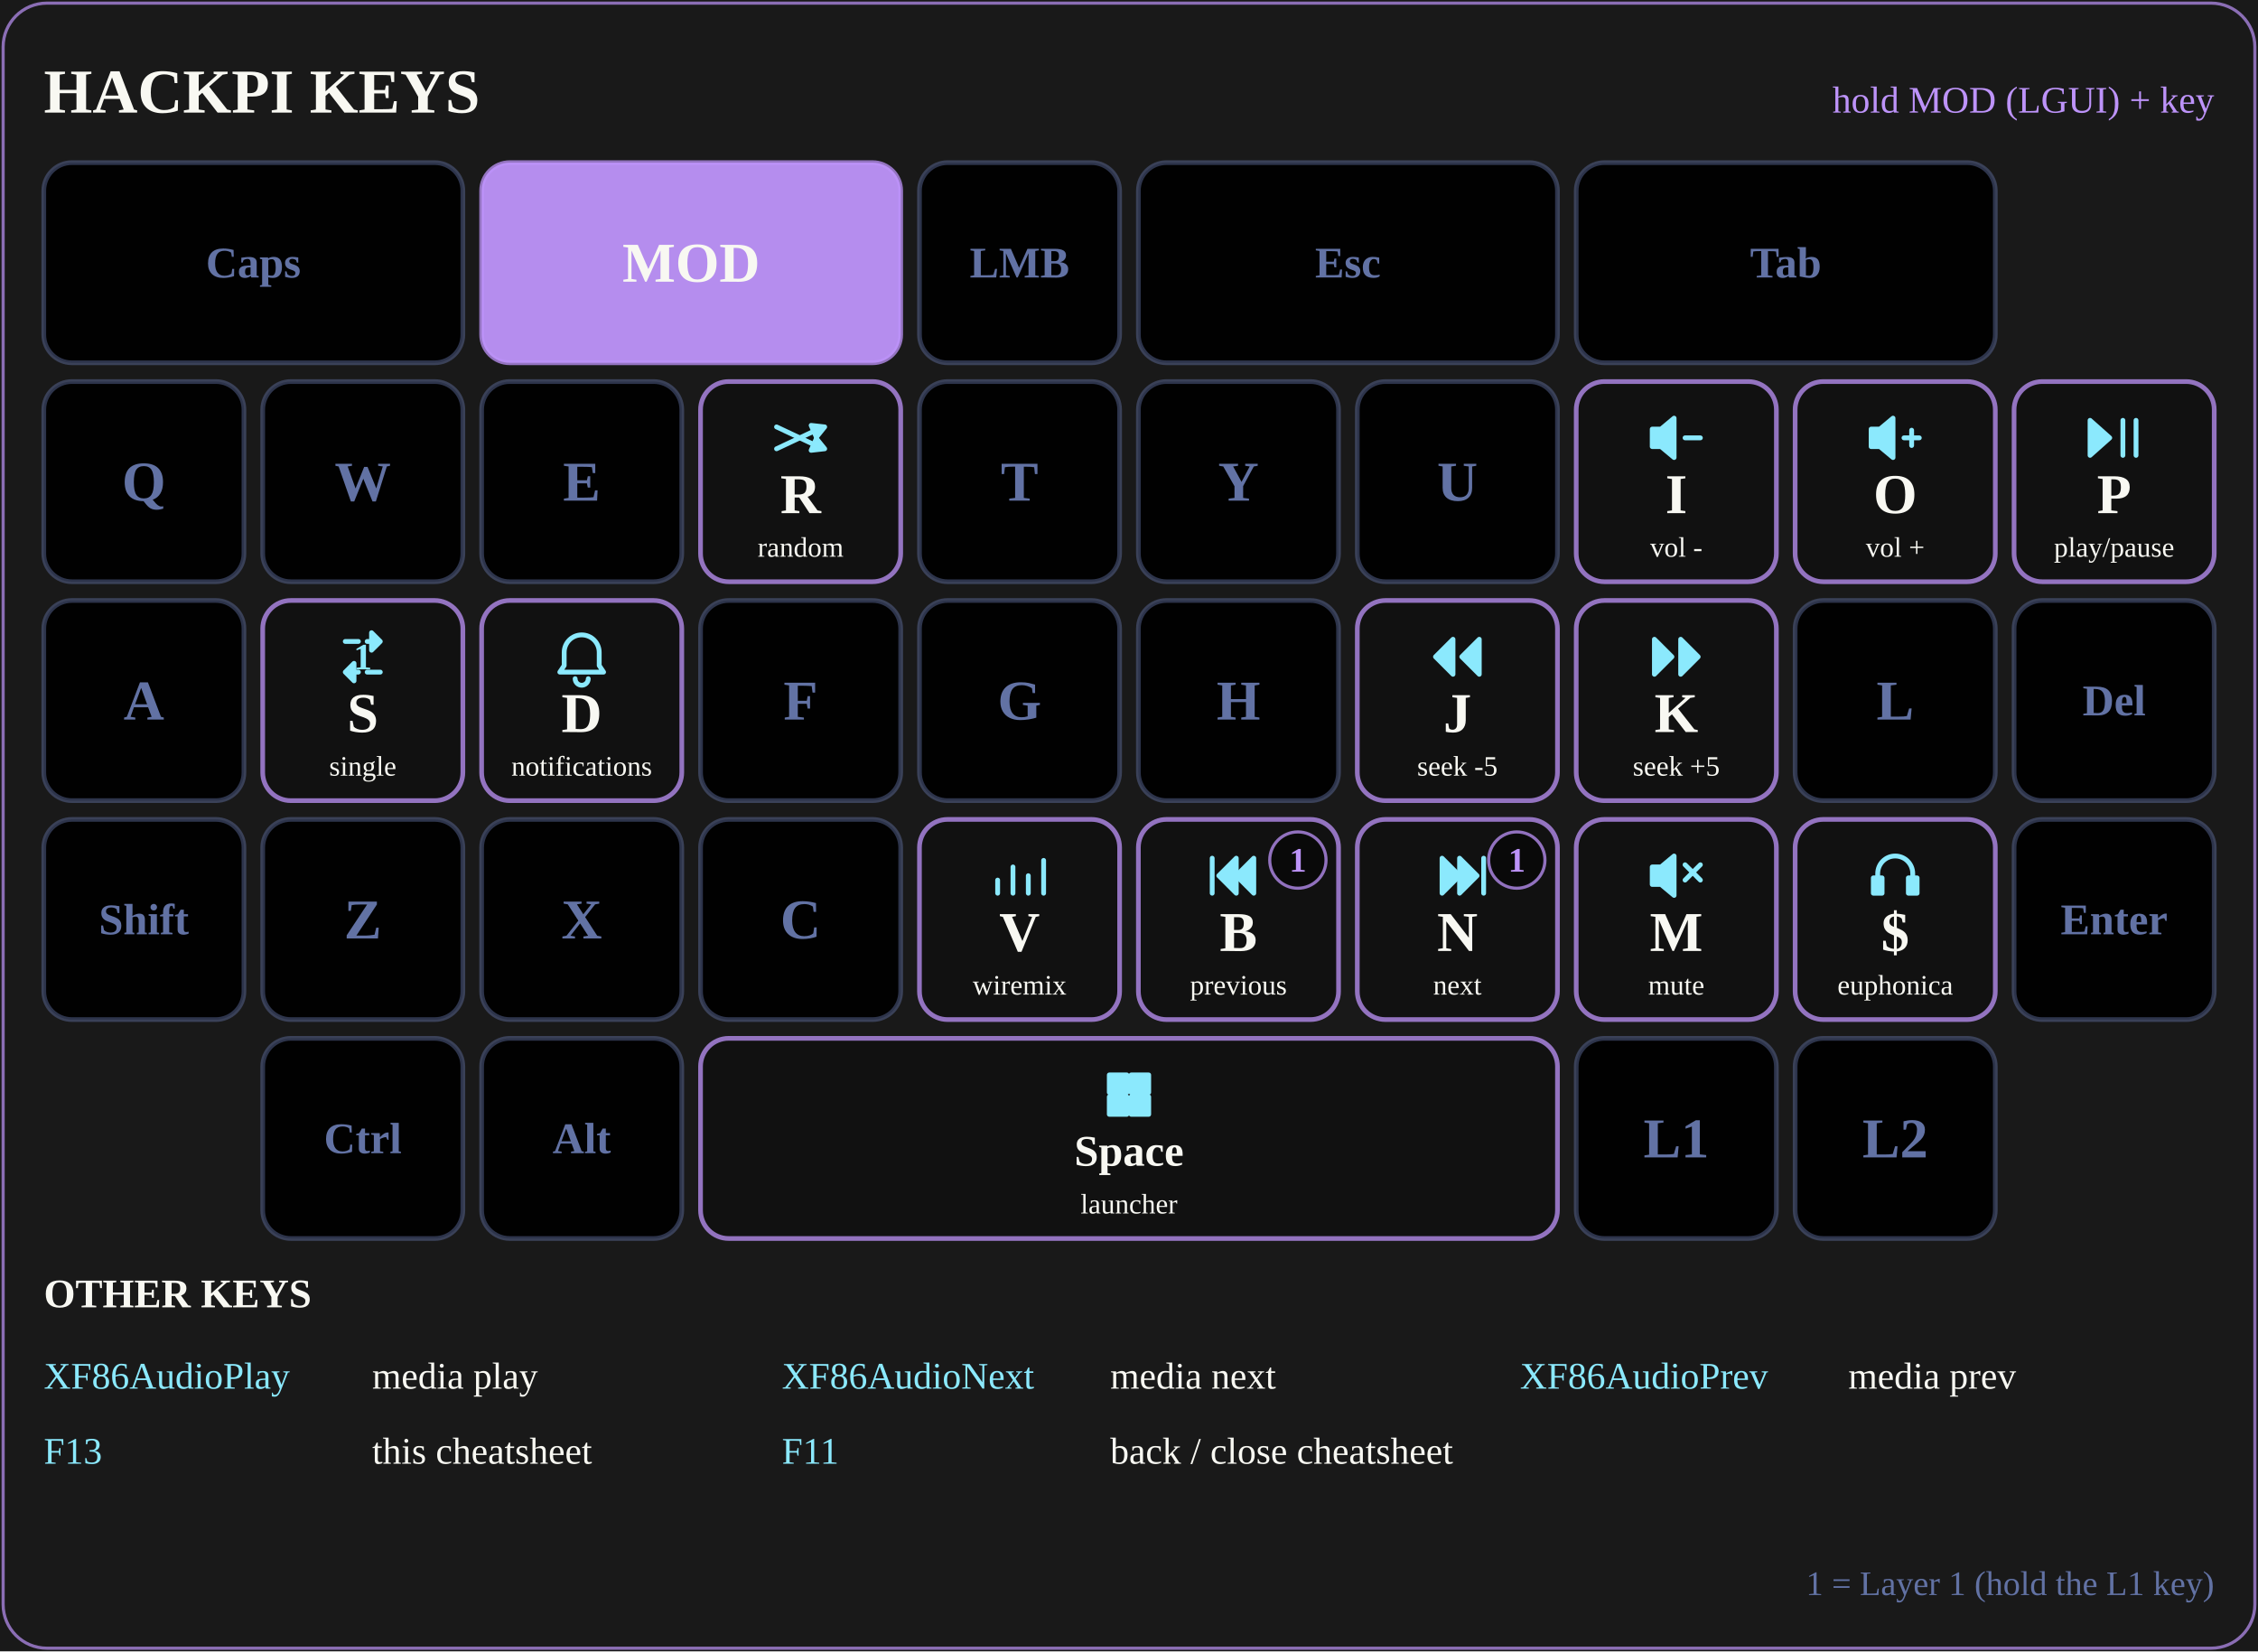
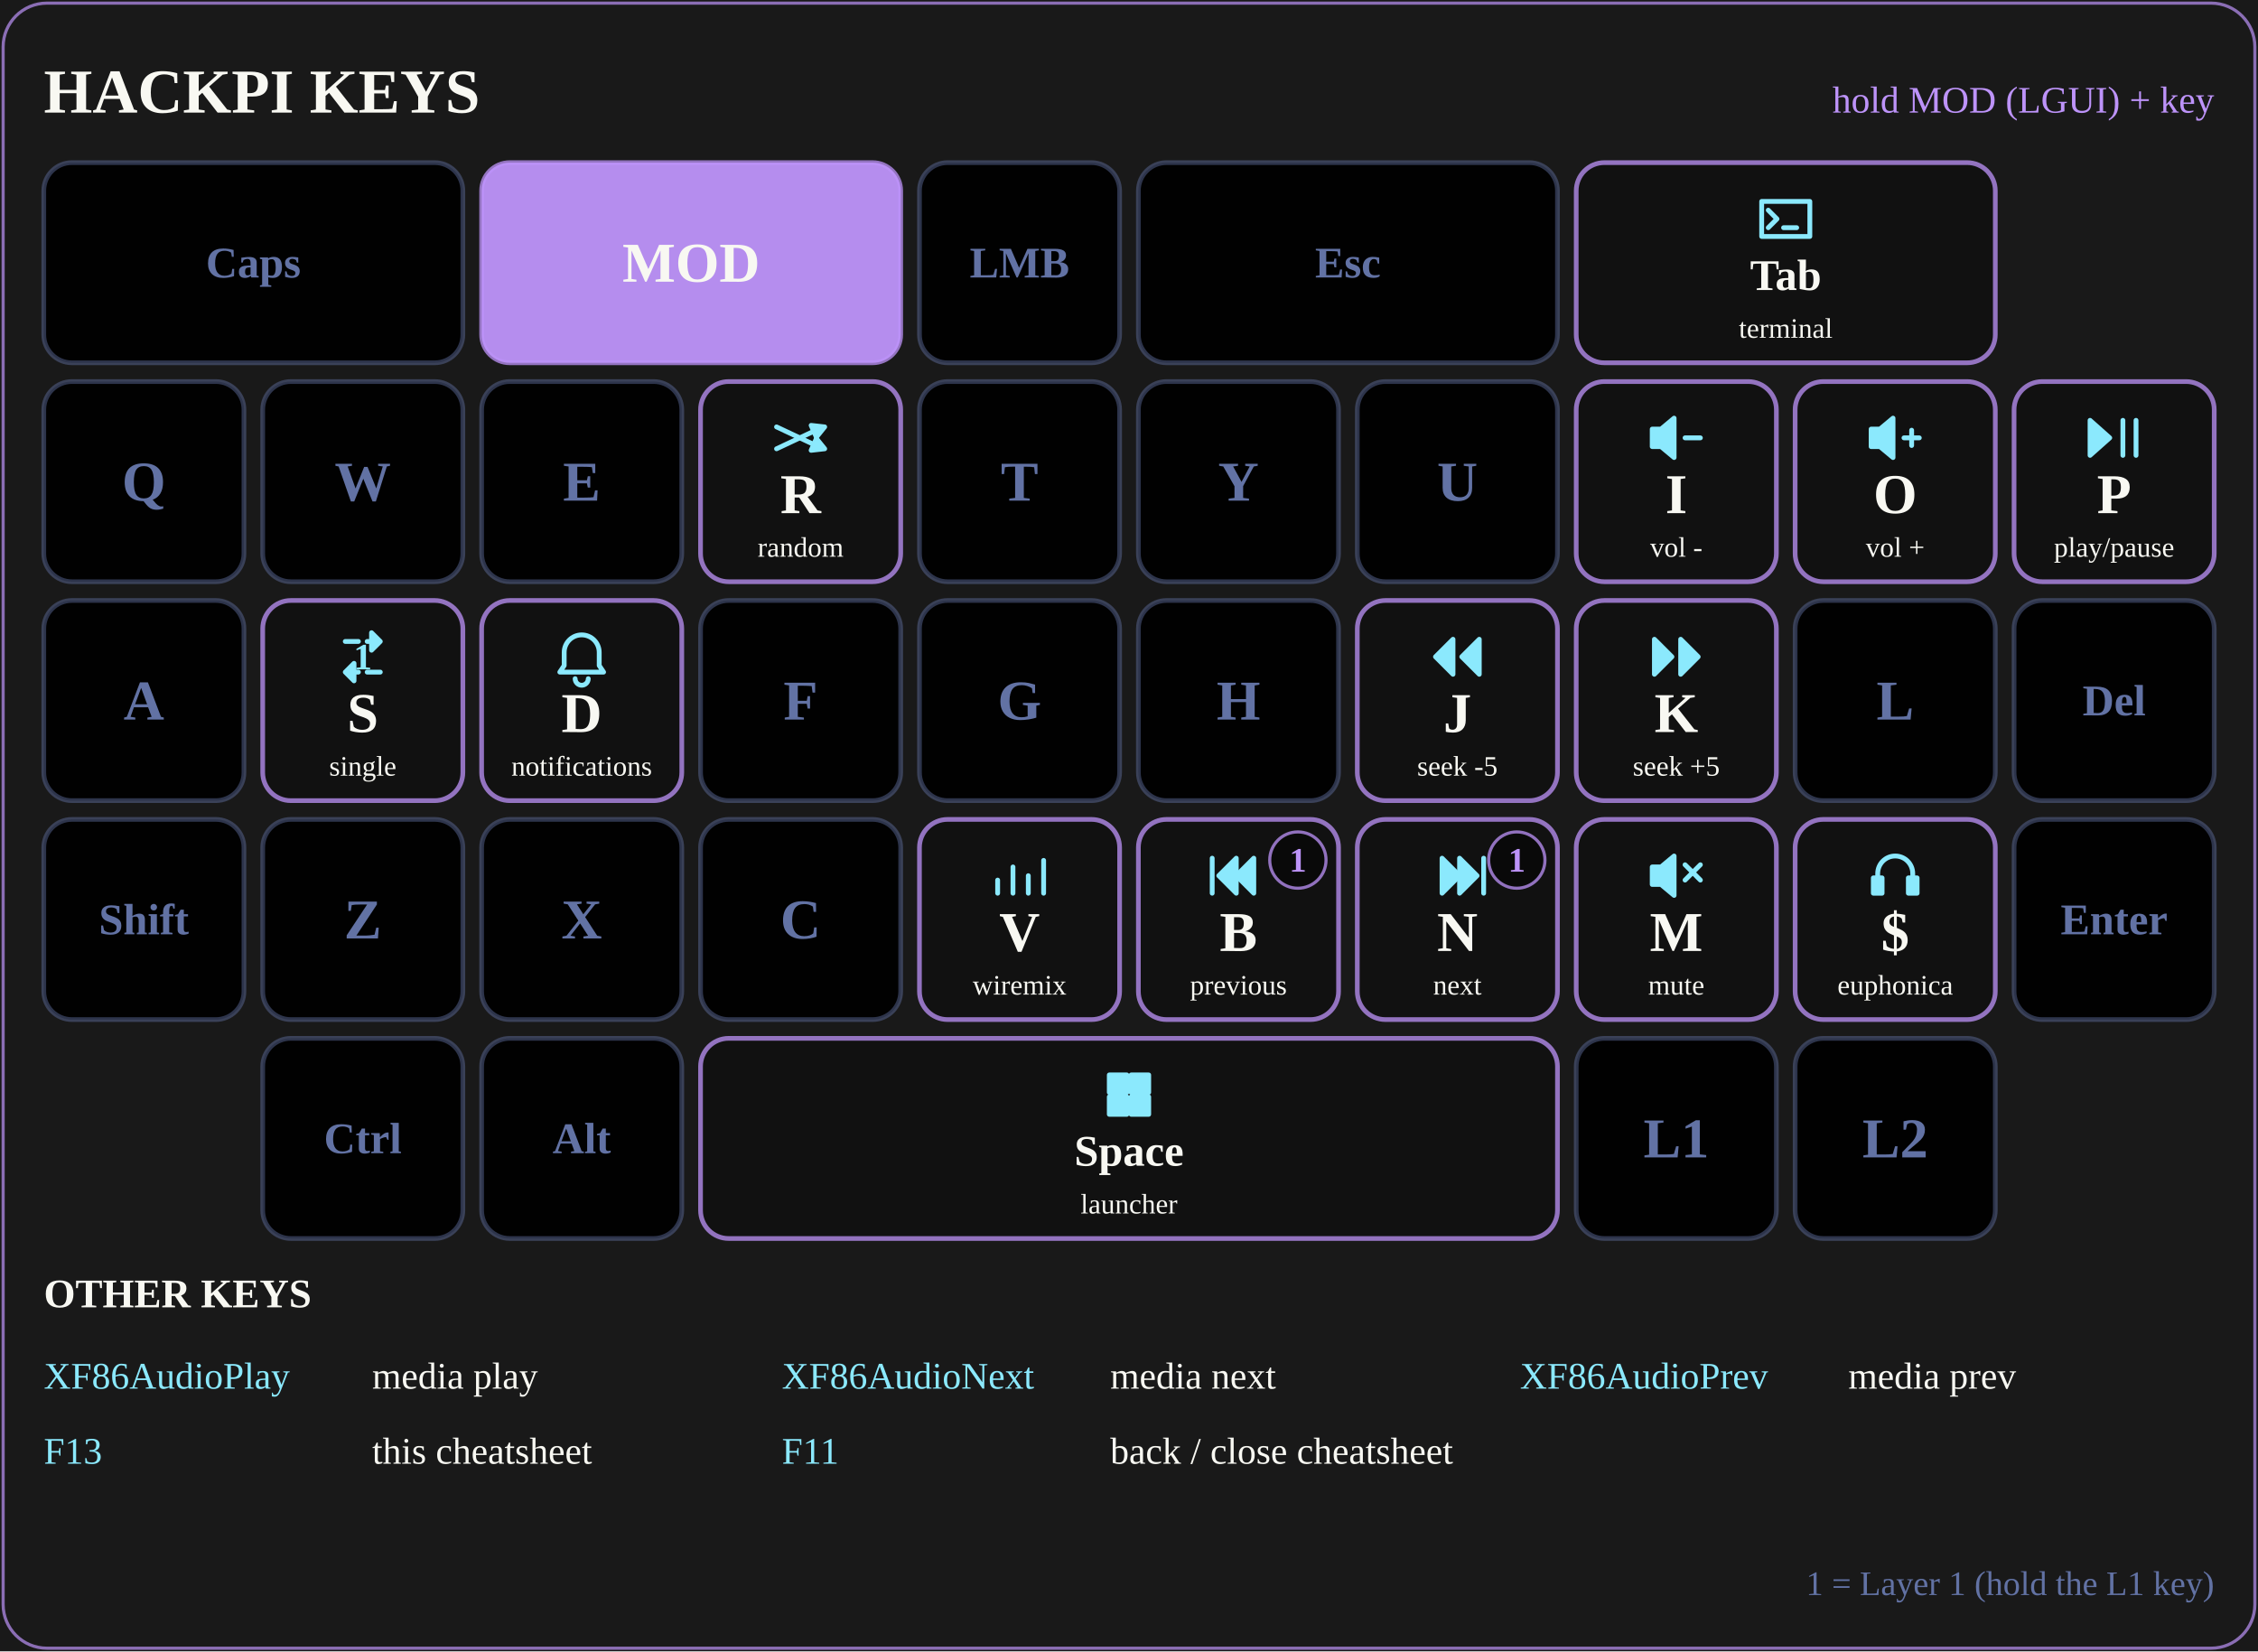
<svg xmlns="http://www.w3.org/2000/svg" width="722" height="528" viewBox="0 0 722 528">
  <rect width="722" height="528" fill="#000000" fill-opacity="0.9" />
  <rect x="1" y="1" width="720" height="526" rx="14" fill="none" stroke="#bd93f9" stroke-opacity="0.70" stroke-width="1" />
  <text x="14" y="36" font-size="20" font-weight="bold" fill="#f8f8f2">HACKPI KEYS</text>
  <text x="708" y="36" font-size="12" fill="#bd93f9" text-anchor="end">hold MOD (LGUI) + key</text>
  <rect x="14" y="52" width="134" height="64" rx="9" fill="#000000" fill-opacity="0.95" stroke="#6272a4" stroke-opacity="0.45" stroke-width="1.5" />
  <text x="81.0" y="84.0" font-size="14" font-weight="bold" fill="#6272a4" text-anchor="middle" dominant-baseline="central">Caps</text>
  <rect x="154" y="52" width="134" height="64" rx="9" fill="#bd93f9" fill-opacity="0.95" stroke="#bd93f9" stroke-opacity="0.75" stroke-width="1.5" />
  <text x="221.0" y="84.0" font-size="18" font-weight="bold" fill="#f8f8f2" text-anchor="middle" dominant-baseline="central">MOD</text>
  <rect x="294" y="52" width="64" height="64" rx="9" fill="#000000" fill-opacity="0.95" stroke="#6272a4" stroke-opacity="0.45" stroke-width="1.5" />
  <text x="326.0" y="84.0" font-size="14" font-weight="bold" fill="#6272a4" text-anchor="middle" dominant-baseline="central">LMB</text>
  <rect x="364" y="52" width="134" height="64" rx="9" fill="#000000" fill-opacity="0.95" stroke="#6272a4" stroke-opacity="0.45" stroke-width="1.5" />
  <text x="431.0" y="84.0" font-size="14" font-weight="bold" fill="#6272a4" text-anchor="middle" dominant-baseline="central">Esc</text>
-   <rect x="504" y="52" width="134" height="64" rx="9" fill="#000000" fill-opacity="0.95" stroke="#6272a4" stroke-opacity="0.45" stroke-width="1.5" />
-   <text x="571.0" y="84.0" font-size="14" font-weight="bold" fill="#6272a4" text-anchor="middle" dominant-baseline="central">Tab</text>
+   <rect x="504" y="52" width="134" height="64" rx="9" fill="#111111" fill-opacity="0.95" stroke="#bd93f9" stroke-opacity="0.75" stroke-width="1.5" />
+   <g transform="translate(571.0,70) scale(0.7)">
+     <path d="M -11,-8 L -11,8 L 11,8 L 11,-8 Z" fill="none" stroke="#8be9fd" stroke-width="2.2" stroke-linecap="round" stroke-linejoin="round" />
+     <path d="M -8,-4 L -4,0 L -8,4" fill="none" stroke="#8be9fd" stroke-width="2.2" stroke-linecap="round" stroke-linejoin="round" />
+     <path d="M -1,4 L 5,4" fill="none" stroke="#8be9fd" stroke-width="2.2" stroke-linecap="round" stroke-linejoin="round" />
+   </g>
+   <text x="571.0" y="108" font-size="9" fill="#f8f8f2" text-anchor="middle">terminal</text>
+   <text x="571.0" y="88.0" font-size="14" font-weight="bold" fill="#f8f8f2" text-anchor="middle" dominant-baseline="central">Tab</text>
  <rect x="14" y="122" width="64" height="64" rx="9" fill="#000000" fill-opacity="0.95" stroke="#6272a4" stroke-opacity="0.45" stroke-width="1.5" />
  <text x="46.0" y="154.0" font-size="18" font-weight="bold" fill="#6272a4" text-anchor="middle" dominant-baseline="central">Q</text>
  <rect x="84" y="122" width="64" height="64" rx="9" fill="#000000" fill-opacity="0.95" stroke="#6272a4" stroke-opacity="0.45" stroke-width="1.5" />
  <text x="116.0" y="154.0" font-size="18" font-weight="bold" fill="#6272a4" text-anchor="middle" dominant-baseline="central">W</text>
  <rect x="154" y="122" width="64" height="64" rx="9" fill="#000000" fill-opacity="0.95" stroke="#6272a4" stroke-opacity="0.45" stroke-width="1.5" />
  <text x="186.0" y="154.0" font-size="18" font-weight="bold" fill="#6272a4" text-anchor="middle" dominant-baseline="central">E</text>
  <rect x="224" y="122" width="64" height="64" rx="9" fill="#111111" fill-opacity="0.95" stroke="#bd93f9" stroke-opacity="0.75" stroke-width="1.5" />
  <g transform="translate(256.0,140) scale(0.7)">
    <path d="M -11,-5 L 6,3" fill="none" stroke="#8be9fd" stroke-width="2.2" stroke-linecap="round" stroke-linejoin="round" />
    <path d="M 11,5 L 4.8,5.7 L 7.2,0.3 Z" fill="#8be9fd" stroke="#8be9fd" stroke-width="2.2" stroke-linecap="round" stroke-linejoin="round" />
    <path d="M -11,5 L 6,-3" fill="none" stroke="#8be9fd" stroke-width="2.2" stroke-linecap="round" stroke-linejoin="round" />
    <path d="M 11,-5 L 7.2,-0.3 L 4.8,-5.7 Z" fill="#8be9fd" stroke="#8be9fd" stroke-width="2.2" stroke-linecap="round" stroke-linejoin="round" />
  </g>
  <text x="256.0" y="178" font-size="9" fill="#f8f8f2" text-anchor="middle">random</text>
  <text x="256.0" y="158.0" font-size="18" font-weight="bold" fill="#f8f8f2" text-anchor="middle" dominant-baseline="central">R</text>
  <rect x="294" y="122" width="64" height="64" rx="9" fill="#000000" fill-opacity="0.95" stroke="#6272a4" stroke-opacity="0.45" stroke-width="1.5" />
  <text x="326.0" y="154.0" font-size="18" font-weight="bold" fill="#6272a4" text-anchor="middle" dominant-baseline="central">T</text>
  <rect x="364" y="122" width="64" height="64" rx="9" fill="#000000" fill-opacity="0.95" stroke="#6272a4" stroke-opacity="0.45" stroke-width="1.5" />
  <text x="396.0" y="154.0" font-size="18" font-weight="bold" fill="#6272a4" text-anchor="middle" dominant-baseline="central">Y</text>
  <rect x="434" y="122" width="64" height="64" rx="9" fill="#000000" fill-opacity="0.95" stroke="#6272a4" stroke-opacity="0.45" stroke-width="1.5" />
  <text x="466.0" y="154.0" font-size="18" font-weight="bold" fill="#6272a4" text-anchor="middle" dominant-baseline="central">U</text>
  <rect x="504" y="122" width="64" height="64" rx="9" fill="#111111" fill-opacity="0.95" stroke="#bd93f9" stroke-opacity="0.75" stroke-width="1.5" />
  <g transform="translate(536.0,140) scale(0.7)">
    <path d="M -11,-4 L -7,-4 L -1,-9 L -1,9 L -7,4 L -11,4 Z" fill="#8be9fd" stroke="#8be9fd" stroke-width="2.2" stroke-linecap="round" stroke-linejoin="round" />
    <path d="M 4,0 L 11,0" fill="none" stroke="#8be9fd" stroke-width="2.2" stroke-linecap="round" stroke-linejoin="round" />
  </g>
  <text x="536.0" y="178" font-size="9" fill="#f8f8f2" text-anchor="middle">vol -</text>
  <text x="536.0" y="158.0" font-size="18" font-weight="bold" fill="#f8f8f2" text-anchor="middle" dominant-baseline="central">I</text>
  <rect x="574" y="122" width="64" height="64" rx="9" fill="#111111" fill-opacity="0.95" stroke="#bd93f9" stroke-opacity="0.75" stroke-width="1.5" />
  <g transform="translate(606.0,140) scale(0.7)">
    <path d="M -11,-4 L -7,-4 L -1,-9 L -1,9 L -7,4 L -11,4 Z" fill="#8be9fd" stroke="#8be9fd" stroke-width="2.2" stroke-linecap="round" stroke-linejoin="round" />
    <path d="M 4,0 L 11,0 M 7.5,-3.5 L 7.5,3.5" fill="none" stroke="#8be9fd" stroke-width="2.2" stroke-linecap="round" stroke-linejoin="round" />
  </g>
  <text x="606.0" y="178" font-size="9" fill="#f8f8f2" text-anchor="middle">vol +</text>
  <text x="606.0" y="158.0" font-size="18" font-weight="bold" fill="#f8f8f2" text-anchor="middle" dominant-baseline="central">O</text>
  <rect x="644" y="122" width="64" height="64" rx="9" fill="#111111" fill-opacity="0.95" stroke="#bd93f9" stroke-opacity="0.75" stroke-width="1.5" />
  <g transform="translate(676.0,140) scale(0.7)">
    <path d="M -11,-8 L -2,0 L -11,8 Z" fill="#8be9fd" stroke="#8be9fd" stroke-width="2.2" stroke-linecap="round" stroke-linejoin="round" />
    <path d="M 4,-8 L 4,8 M 10,-8 L 10,8" fill="none" stroke="#8be9fd" stroke-width="2.2" stroke-linecap="round" stroke-linejoin="round" />
  </g>
  <text x="676.0" y="178" font-size="9" fill="#f8f8f2" text-anchor="middle">play/pause</text>
  <text x="676.0" y="158.0" font-size="18" font-weight="bold" fill="#f8f8f2" text-anchor="middle" dominant-baseline="central">P</text>
  <rect x="14" y="192" width="64" height="64" rx="9" fill="#000000" fill-opacity="0.95" stroke="#6272a4" stroke-opacity="0.45" stroke-width="1.5" />
  <text x="46.0" y="224.0" font-size="18" font-weight="bold" fill="#6272a4" text-anchor="middle" dominant-baseline="central">A</text>
  <rect x="84" y="192" width="64" height="64" rx="9" fill="#111111" fill-opacity="0.95" stroke="#bd93f9" stroke-opacity="0.75" stroke-width="1.5" />
  <g transform="translate(116.0,210) scale(0.7)">
    <path d="M -8,-7 L -2,-7" fill="none" stroke="#8be9fd" stroke-width="2.2" stroke-linecap="round" stroke-linejoin="round" />
    <path d="M 2,-7 L 4,-7" fill="none" stroke="#8be9fd" stroke-width="2.2" stroke-linecap="round" stroke-linejoin="round" />
    <path d="M 8,-7 L 4,-11 L 4,-3 Z" fill="#8be9fd" stroke="#8be9fd" stroke-width="2.2" stroke-linecap="round" stroke-linejoin="round" />
    <path d="M 8,7 L 2,7" fill="none" stroke="#8be9fd" stroke-width="2.2" stroke-linecap="round" stroke-linejoin="round" />
    <path d="M -2,7 L -4,7" fill="none" stroke="#8be9fd" stroke-width="2.2" stroke-linecap="round" stroke-linejoin="round" />
    <path d="M -8,7 L -4,3 L -4,11 Z" fill="#8be9fd" stroke="#8be9fd" stroke-width="2.2" stroke-linecap="round" stroke-linejoin="round" />
    <text x="0" y="0" font-size="17" font-weight="bold" fill="#8be9fd" text-anchor="middle" dominant-baseline="central">1</text>
  </g>
  <text x="116.0" y="248" font-size="9" fill="#f8f8f2" text-anchor="middle">single</text>
  <text x="116.0" y="228.0" font-size="18" font-weight="bold" fill="#f8f8f2" text-anchor="middle" dominant-baseline="central">S</text>
  <rect x="154" y="192" width="64" height="64" rx="9" fill="#111111" fill-opacity="0.95" stroke="#bd93f9" stroke-opacity="0.75" stroke-width="1.5" />
  <g transform="translate(186.0,210) scale(0.7)">
    <path d="M -8,4 L -8,-2 A 8,8 0 0 1 8,-2 L 8,4 L 10,7 L -10,7 Z" fill="none" stroke="#8be9fd" stroke-width="2.2" stroke-linecap="round" stroke-linejoin="round" />
    <path d="M -3,10 A 3,3 0 0 0 3,10" fill="none" stroke="#8be9fd" stroke-width="2.2" stroke-linecap="round" stroke-linejoin="round" />
  </g>
  <text x="186.0" y="248" font-size="9" fill="#f8f8f2" text-anchor="middle">notifications</text>
  <text x="186.0" y="228.0" font-size="18" font-weight="bold" fill="#f8f8f2" text-anchor="middle" dominant-baseline="central">D</text>
  <rect x="224" y="192" width="64" height="64" rx="9" fill="#000000" fill-opacity="0.95" stroke="#6272a4" stroke-opacity="0.45" stroke-width="1.5" />
  <text x="256.0" y="224.0" font-size="18" font-weight="bold" fill="#6272a4" text-anchor="middle" dominant-baseline="central">F</text>
  <rect x="294" y="192" width="64" height="64" rx="9" fill="#000000" fill-opacity="0.95" stroke="#6272a4" stroke-opacity="0.45" stroke-width="1.5" />
  <text x="326.0" y="224.0" font-size="18" font-weight="bold" fill="#6272a4" text-anchor="middle" dominant-baseline="central">G</text>
  <rect x="364" y="192" width="64" height="64" rx="9" fill="#000000" fill-opacity="0.95" stroke="#6272a4" stroke-opacity="0.45" stroke-width="1.5" />
  <text x="396.0" y="224.0" font-size="18" font-weight="bold" fill="#6272a4" text-anchor="middle" dominant-baseline="central">H</text>
  <rect x="434" y="192" width="64" height="64" rx="9" fill="#111111" fill-opacity="0.95" stroke="#bd93f9" stroke-opacity="0.75" stroke-width="1.5" />
  <g transform="translate(466.0,210) scale(0.7)">
    <path d="M -2,-8 L -10,0 L -2,8 Z" fill="#8be9fd" stroke="#8be9fd" stroke-width="2.2" stroke-linecap="round" stroke-linejoin="round" />
    <path d="M 10,-8 L 2,0 L 10,8 Z" fill="#8be9fd" stroke="#8be9fd" stroke-width="2.2" stroke-linecap="round" stroke-linejoin="round" />
  </g>
  <text x="466.0" y="248" font-size="9" fill="#f8f8f2" text-anchor="middle">seek -5</text>
  <text x="466.0" y="228.0" font-size="18" font-weight="bold" fill="#f8f8f2" text-anchor="middle" dominant-baseline="central">J</text>
  <rect x="504" y="192" width="64" height="64" rx="9" fill="#111111" fill-opacity="0.95" stroke="#bd93f9" stroke-opacity="0.75" stroke-width="1.5" />
  <g transform="translate(536.0,210) scale(0.7)">
    <path d="M -10,-8 L -2,0 L -10,8 Z" fill="#8be9fd" stroke="#8be9fd" stroke-width="2.2" stroke-linecap="round" stroke-linejoin="round" />
    <path d="M 2,-8 L 10,0 L 2,8 Z" fill="#8be9fd" stroke="#8be9fd" stroke-width="2.2" stroke-linecap="round" stroke-linejoin="round" />
  </g>
  <text x="536.0" y="248" font-size="9" fill="#f8f8f2" text-anchor="middle">seek +5</text>
  <text x="536.0" y="228.0" font-size="18" font-weight="bold" fill="#f8f8f2" text-anchor="middle" dominant-baseline="central">K</text>
  <rect x="574" y="192" width="64" height="64" rx="9" fill="#000000" fill-opacity="0.95" stroke="#6272a4" stroke-opacity="0.45" stroke-width="1.5" />
  <text x="606.0" y="224.0" font-size="18" font-weight="bold" fill="#6272a4" text-anchor="middle" dominant-baseline="central">L</text>
  <rect x="644" y="192" width="64" height="64" rx="9" fill="#000000" fill-opacity="0.95" stroke="#6272a4" stroke-opacity="0.45" stroke-width="1.5" />
  <text x="676.0" y="224.0" font-size="14" font-weight="bold" fill="#6272a4" text-anchor="middle" dominant-baseline="central">Del</text>
  <rect x="14" y="262" width="64" height="64" rx="9" fill="#000000" fill-opacity="0.95" stroke="#6272a4" stroke-opacity="0.45" stroke-width="1.5" />
  <text x="46.0" y="294.0" font-size="14" font-weight="bold" fill="#6272a4" text-anchor="middle" dominant-baseline="central">Shift</text>
  <rect x="84" y="262" width="64" height="64" rx="9" fill="#000000" fill-opacity="0.95" stroke="#6272a4" stroke-opacity="0.45" stroke-width="1.5" />
  <text x="116.0" y="294.0" font-size="18" font-weight="bold" fill="#6272a4" text-anchor="middle" dominant-baseline="central">Z</text>
  <rect x="154" y="262" width="64" height="64" rx="9" fill="#000000" fill-opacity="0.95" stroke="#6272a4" stroke-opacity="0.45" stroke-width="1.5" />
  <text x="186.0" y="294.0" font-size="18" font-weight="bold" fill="#6272a4" text-anchor="middle" dominant-baseline="central">X</text>
  <rect x="224" y="262" width="64" height="64" rx="9" fill="#000000" fill-opacity="0.95" stroke="#6272a4" stroke-opacity="0.45" stroke-width="1.5" />
  <text x="256.0" y="294.0" font-size="18" font-weight="bold" fill="#6272a4" text-anchor="middle" dominant-baseline="central">C</text>
  <rect x="294" y="262" width="64" height="64" rx="9" fill="#111111" fill-opacity="0.95" stroke="#bd93f9" stroke-opacity="0.75" stroke-width="1.5" />
  <g transform="translate(326.0,280) scale(0.7)">
    <path d="M -10,8 L -10,2" fill="none" stroke="#8be9fd" stroke-width="2.2" stroke-linecap="round" stroke-linejoin="round" />
    <path d="M -3,8 L -3,-4" fill="none" stroke="#8be9fd" stroke-width="2.2" stroke-linecap="round" stroke-linejoin="round" />
    <path d="M 4,8 L 4,0" fill="none" stroke="#8be9fd" stroke-width="2.2" stroke-linecap="round" stroke-linejoin="round" />
    <path d="M 11,8 L 11,-7" fill="none" stroke="#8be9fd" stroke-width="2.2" stroke-linecap="round" stroke-linejoin="round" />
  </g>
  <text x="326.0" y="318" font-size="9" fill="#f8f8f2" text-anchor="middle">wiremix</text>
  <text x="326.0" y="298.0" font-size="18" font-weight="bold" fill="#f8f8f2" text-anchor="middle" dominant-baseline="central">V</text>
  <rect x="364" y="262" width="64" height="64" rx="9" fill="#111111" fill-opacity="0.95" stroke="#bd93f9" stroke-opacity="0.75" stroke-width="1.5" />
  <g transform="translate(396.0,280) scale(0.7)">
    <path d="M -12,-8 L -12,8" fill="none" stroke="#8be9fd" stroke-width="2.2" stroke-linecap="round" stroke-linejoin="round" />
    <path d="M -9,0 L -1,-8 L -1,8 Z" fill="#8be9fd" stroke="#8be9fd" stroke-width="2.2" stroke-linecap="round" stroke-linejoin="round" />
    <path d="M -1,0 L 7,-8 L 7,8 Z" fill="#8be9fd" stroke="#8be9fd" stroke-width="2.2" stroke-linecap="round" stroke-linejoin="round" />
  </g>
  <text x="396.0" y="318" font-size="9" fill="#f8f8f2" text-anchor="middle">previous</text>
  <circle cx="415" cy="275" r="9" fill="#000000" fill-opacity="0.45" stroke="#bd93f9" stroke-opacity="0.75" />
  <text x="415" y="275" font-size="11" font-weight="bold" fill="#bd93f9" text-anchor="middle" dominant-baseline="central">1</text>
  <text x="396.0" y="298.0" font-size="18" font-weight="bold" fill="#f8f8f2" text-anchor="middle" dominant-baseline="central">B</text>
  <rect x="434" y="262" width="64" height="64" rx="9" fill="#111111" fill-opacity="0.95" stroke="#bd93f9" stroke-opacity="0.75" stroke-width="1.5" />
  <g transform="translate(466.0,280) scale(0.7)">
    <path d="M 12,-8 L 12,8" fill="none" stroke="#8be9fd" stroke-width="2.2" stroke-linecap="round" stroke-linejoin="round" />
    <path d="M 9,0 L 1,-8 L 1,8 Z" fill="#8be9fd" stroke="#8be9fd" stroke-width="2.2" stroke-linecap="round" stroke-linejoin="round" />
    <path d="M 1,0 L -7,-8 L -7,8 Z" fill="#8be9fd" stroke="#8be9fd" stroke-width="2.2" stroke-linecap="round" stroke-linejoin="round" />
  </g>
  <text x="466.0" y="318" font-size="9" fill="#f8f8f2" text-anchor="middle">next</text>
  <circle cx="485" cy="275" r="9" fill="#000000" fill-opacity="0.45" stroke="#bd93f9" stroke-opacity="0.75" />
  <text x="485" y="275" font-size="11" font-weight="bold" fill="#bd93f9" text-anchor="middle" dominant-baseline="central">1</text>
  <text x="466.0" y="298.0" font-size="18" font-weight="bold" fill="#f8f8f2" text-anchor="middle" dominant-baseline="central">N</text>
  <rect x="504" y="262" width="64" height="64" rx="9" fill="#111111" fill-opacity="0.95" stroke="#bd93f9" stroke-opacity="0.75" stroke-width="1.5" />
  <g transform="translate(536.0,280) scale(0.7)">
    <path d="M -11,-4 L -7,-4 L -1,-9 L -1,9 L -7,4 L -11,4 Z" fill="#8be9fd" stroke="#8be9fd" stroke-width="2.2" stroke-linecap="round" stroke-linejoin="round" />
    <path d="M 4,-5 L 11,2 M 11,-5 L 4,2" fill="none" stroke="#8be9fd" stroke-width="2.2" stroke-linecap="round" stroke-linejoin="round" />
  </g>
  <text x="536.0" y="318" font-size="9" fill="#f8f8f2" text-anchor="middle">mute</text>
  <text x="536.0" y="298.0" font-size="18" font-weight="bold" fill="#f8f8f2" text-anchor="middle" dominant-baseline="central">M</text>
  <rect x="574" y="262" width="64" height="64" rx="9" fill="#111111" fill-opacity="0.95" stroke="#bd93f9" stroke-opacity="0.75" stroke-width="1.5" />
  <g transform="translate(606.0,280) scale(0.7)">
    <path d="M -8,2 L -8,-1 A 8,8 0 0 1 8,-1 L 8,2" fill="none" stroke="#8be9fd" stroke-width="2.2" stroke-linecap="round" stroke-linejoin="round" />
    <path d="M -10,1 L -6,1 L -6,8 L -10,8 Z" fill="#8be9fd" stroke="#8be9fd" stroke-width="2.2" stroke-linecap="round" stroke-linejoin="round" />
    <path d="M 6,1 L 10,1 L 10,8 L 6,8 Z" fill="#8be9fd" stroke="#8be9fd" stroke-width="2.2" stroke-linecap="round" stroke-linejoin="round" />
  </g>
  <text x="606.0" y="318" font-size="9" fill="#f8f8f2" text-anchor="middle">euphonica</text>
  <text x="606.0" y="298.0" font-size="18" font-weight="bold" fill="#f8f8f2" text-anchor="middle" dominant-baseline="central">$</text>
  <rect x="644" y="262" width="64" height="64" rx="9" fill="#000000" fill-opacity="0.95" stroke="#6272a4" stroke-opacity="0.45" stroke-width="1.5" />
  <text x="676.0" y="294.0" font-size="14" font-weight="bold" fill="#6272a4" text-anchor="middle" dominant-baseline="central">Enter</text>
  <rect x="84" y="332" width="64" height="64" rx="9" fill="#000000" fill-opacity="0.95" stroke="#6272a4" stroke-opacity="0.45" stroke-width="1.5" />
  <text x="116.0" y="364.0" font-size="14" font-weight="bold" fill="#6272a4" text-anchor="middle" dominant-baseline="central">Ctrl</text>
  <rect x="154" y="332" width="64" height="64" rx="9" fill="#000000" fill-opacity="0.95" stroke="#6272a4" stroke-opacity="0.45" stroke-width="1.5" />
  <text x="186.0" y="364.0" font-size="14" font-weight="bold" fill="#6272a4" text-anchor="middle" dominant-baseline="central">Alt</text>
  <rect x="224" y="332" width="274" height="64" rx="9" fill="#111111" fill-opacity="0.95" stroke="#bd93f9" stroke-opacity="0.75" stroke-width="1.5" />
  <g transform="translate(361.0,350) scale(0.7)">
    <path d="M -9,-9 L -1,-9 L -1,-1 L -9,-1 Z" fill="#8be9fd" stroke="#8be9fd" stroke-width="2.2" stroke-linecap="round" stroke-linejoin="round" />
    <path d="M 1,-9 L 9,-9 L 9,-1 L 1,-1 Z" fill="#8be9fd" stroke="#8be9fd" stroke-width="2.2" stroke-linecap="round" stroke-linejoin="round" />
    <path d="M -9,1 L -1,1 L -1,9 L -9,9 Z" fill="#8be9fd" stroke="#8be9fd" stroke-width="2.2" stroke-linecap="round" stroke-linejoin="round" />
    <path d="M 1,1 L 9,1 L 9,9 L 1,9 Z" fill="#8be9fd" stroke="#8be9fd" stroke-width="2.2" stroke-linecap="round" stroke-linejoin="round" />
  </g>
  <text x="361.0" y="388" font-size="9" fill="#f8f8f2" text-anchor="middle">launcher</text>
  <text x="361.0" y="368.0" font-size="14" font-weight="bold" fill="#f8f8f2" text-anchor="middle" dominant-baseline="central">Space</text>
  <rect x="504" y="332" width="64" height="64" rx="9" fill="#000000" fill-opacity="0.95" stroke="#6272a4" stroke-opacity="0.45" stroke-width="1.5" />
  <text x="536.0" y="364.0" font-size="18" font-weight="bold" fill="#6272a4" text-anchor="middle" dominant-baseline="central">L1</text>
  <rect x="574" y="332" width="64" height="64" rx="9" fill="#000000" fill-opacity="0.95" stroke="#6272a4" stroke-opacity="0.45" stroke-width="1.5" />
  <text x="606.0" y="364.0" font-size="18" font-weight="bold" fill="#6272a4" text-anchor="middle" dominant-baseline="central">L2</text>
  <text x="14" y="418" font-size="13" font-weight="bold" fill="#f8f8f2">OTHER KEYS</text>
  <text x="14" y="444" font-size="12" fill="#8be9fd">XF86AudioPlay</text>
  <text x="119" y="444" font-size="12" fill="#f8f8f2">media play</text>
  <text x="250" y="444" font-size="12" fill="#8be9fd">XF86AudioNext</text>
  <text x="355" y="444" font-size="12" fill="#f8f8f2">media next</text>
  <text x="486" y="444" font-size="12" fill="#8be9fd">XF86AudioPrev</text>
  <text x="591" y="444" font-size="12" fill="#f8f8f2">media prev</text>
  <text x="14" y="468" font-size="12" fill="#8be9fd">F13</text>
  <text x="119" y="468" font-size="12" fill="#f8f8f2">this cheatsheet</text>
  <text x="250" y="468" font-size="12" fill="#8be9fd">F11</text>
  <text x="355" y="468" font-size="12" fill="#f8f8f2">back / close cheatsheet</text>
  <text x="708" y="510" font-size="11" fill="#6272a4" text-anchor="end">1 = Layer 1 (hold the L1 key)</text>
</svg>
